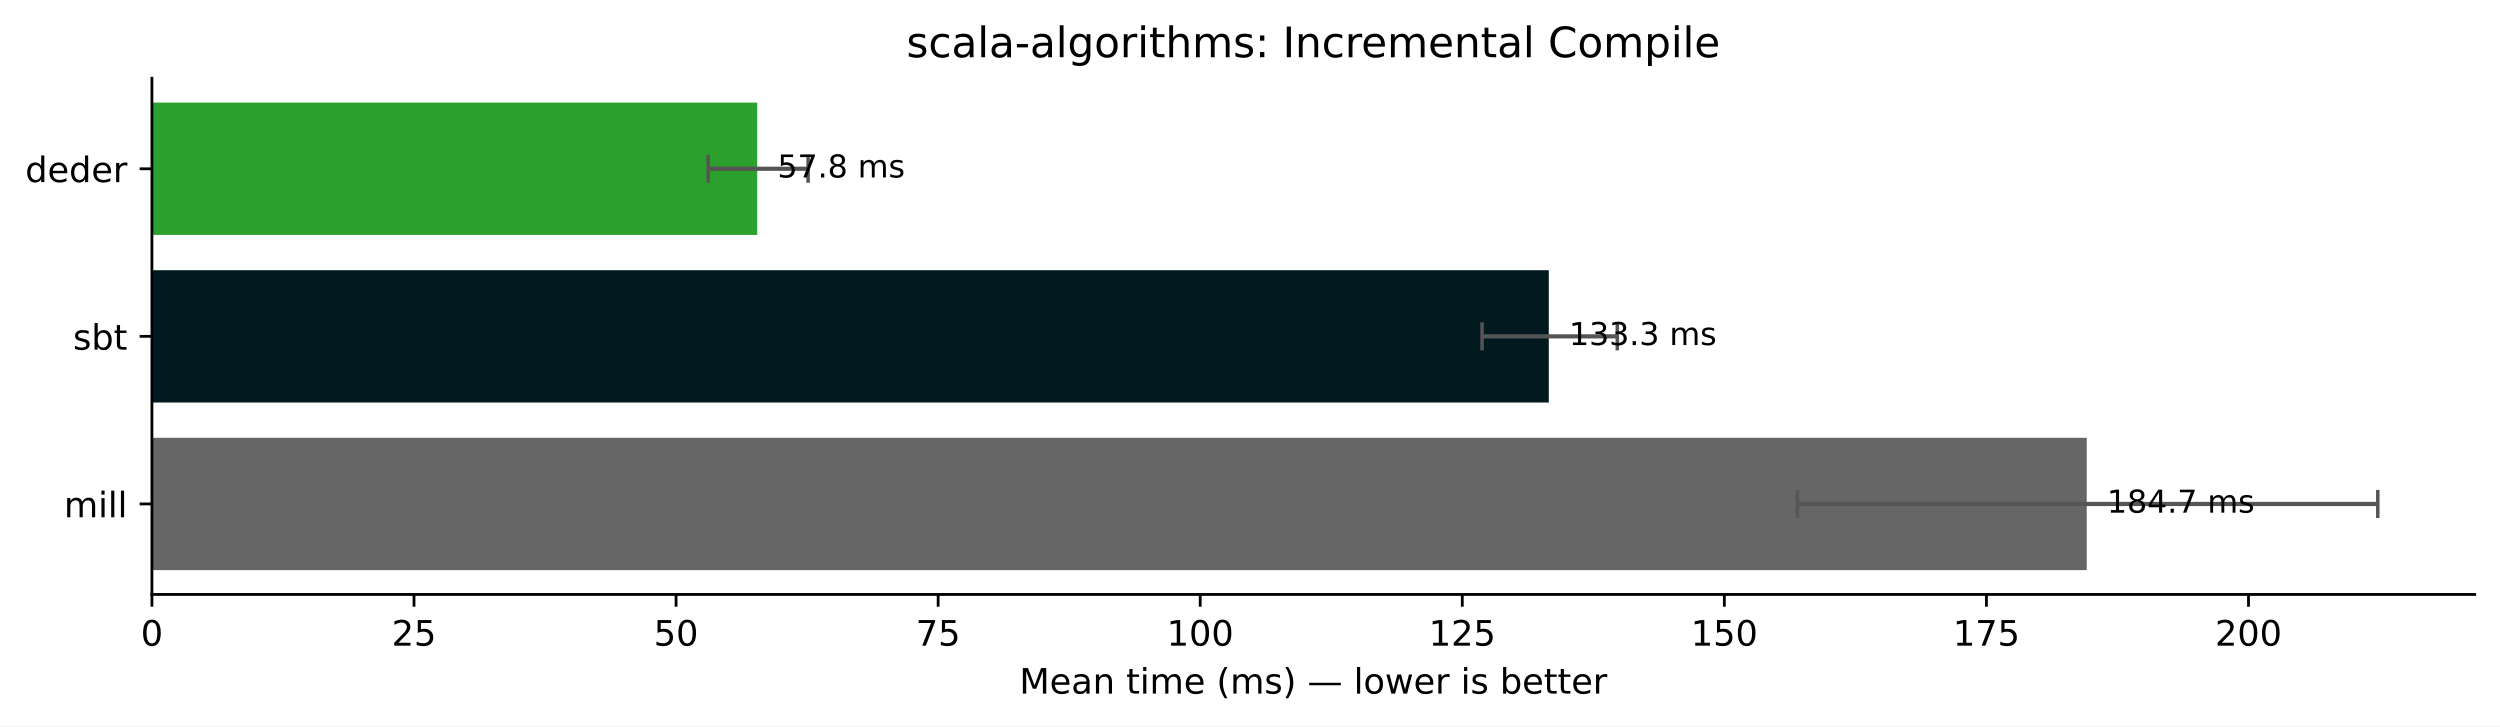
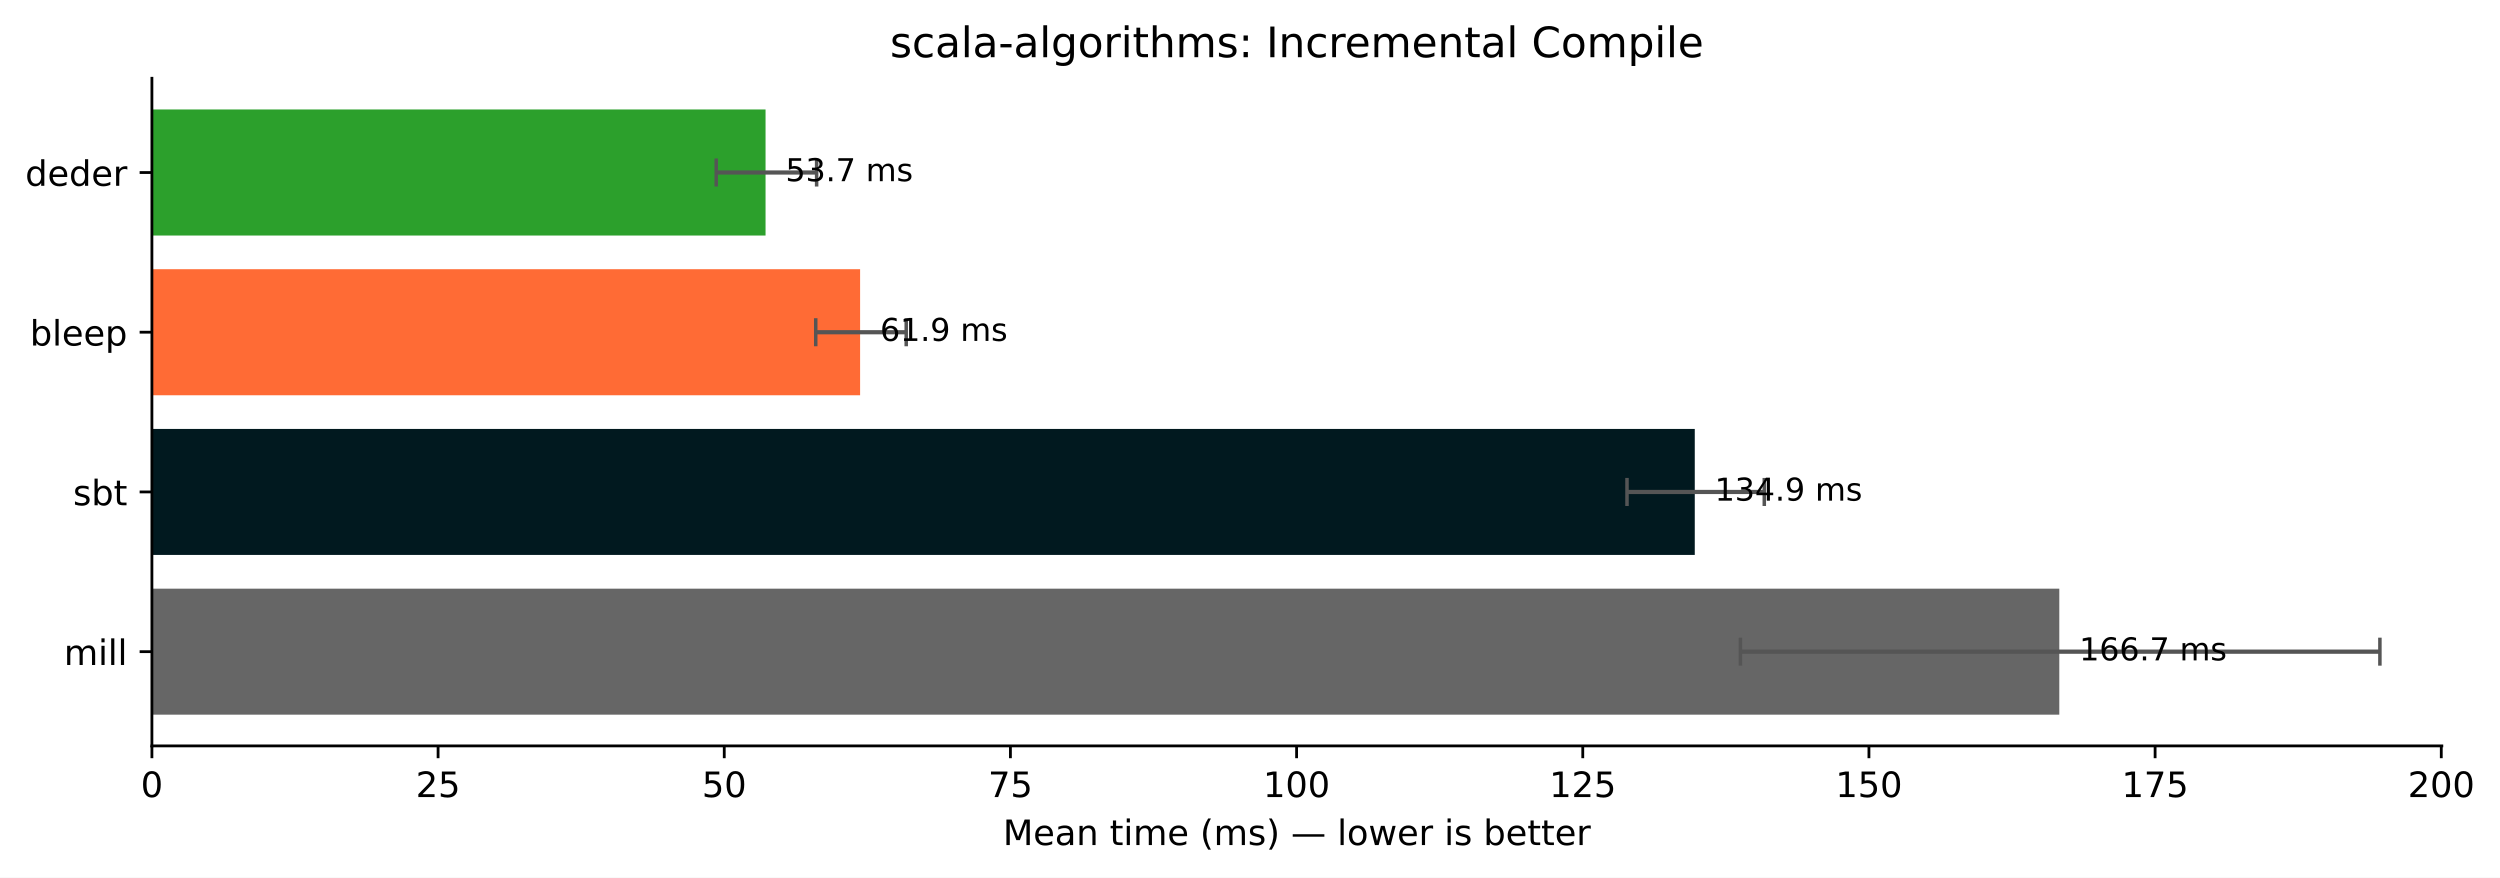
- <svg xmlns="http://www.w3.org/2000/svg" xmlns:xlink="http://www.w3.org/1999/xlink" width="712.754pt" height="207.034pt" viewBox="0 0 712.754 207.034" version="1.1">
+ <svg xmlns="http://www.w3.org/2000/svg" xmlns:xlink="http://www.w3.org/1999/xlink" width="712.825pt" height="250.234pt" viewBox="0 0 712.825 250.234" version="1.1">
  <defs>
    <style type="text/css">*{stroke-linejoin: round; stroke-linecap: butt}</style>
  </defs>
  <g id="figure_1">
    <g id="patch_1">
-       <path d="M 0 207.034  L 712.754 207.034  L 712.754 0  L 0 0  z " style="fill: #ffffff" />
+       <path d="M 0 250.234  L 712.825 250.234  L 712.825 0  L 0 0  z " style="fill: #ffffff" />
    </g>
    <g id="axes_1">
      <g id="patch_2">
-         <path d="M 43.314 169.478  L 705.554 169.478  L 705.554 22.318  L 43.314 22.318  z " style="fill: #ffffff" />
+         <path d="M 43.314 212.678  L 696.238 212.678  L 696.238 22.318  L 43.314 22.318  z " style="fill: #ffffff" />
      </g>
      <g id="patch_3">
-         <path d="M 43.314 162.789  L 595.181 162.789  L 595.181 124.566  L 43.314 124.566  z " clip-path="url(#p8a3616955b)" style="fill: #666666; stroke: #ffffff; stroke-width: 0.5; stroke-linejoin: miter" />
+         <path d="M 43.314 204.025  L 587.417 204.025  L 587.417 167.593  L 43.314 167.593  z " clip-path="url(#p10d11d9555)" style="fill: #666666; stroke: #ffffff; stroke-width: 0.5; stroke-linejoin: miter" />
      </g>
      <g id="patch_4">
-         <path d="M 43.314 115.01  L 441.814 115.01  L 441.814 76.786  L 43.314 76.786  z " clip-path="url(#p8a3616955b)" style="fill: #01191f; stroke: #ffffff; stroke-width: 0.5; stroke-linejoin: miter" />
+         <path d="M 43.314 158.485  L 483.48 158.485  L 483.48 122.052  L 43.314 122.052  z " clip-path="url(#p10d11d9555)" style="fill: #01191f; stroke: #ffffff; stroke-width: 0.5; stroke-linejoin: miter" />
      </g>
      <g id="patch_5">
-         <path d="M 43.314 67.231  L 216.139 67.231  L 216.139 29.007  L 43.314 29.007  z " clip-path="url(#p8a3616955b)" style="fill: #2ca02c; stroke: #ffffff; stroke-width: 0.5; stroke-linejoin: miter" />
+         <path d="M 43.314 112.944  L 245.491 112.944  L 245.491 76.512  L 43.314 76.512  z " clip-path="url(#p10d11d9555)" style="fill: #ff6b35; stroke: #ffffff; stroke-width: 0.5; stroke-linejoin: miter" />
+       </g>
+       <g id="patch_6">
+         <path d="M 43.314 67.403  L 218.531 67.403  L 218.531 30.971  L 43.314 30.971  z " clip-path="url(#p10d11d9555)" style="fill: #2ca02c; stroke: #ffffff; stroke-width: 0.5; stroke-linejoin: miter" />
      </g>
      <g id="matplotlib.axis_1">
        <g id="xtick_1">
          <g id="line2d_1">
            <defs>
-               <path id="m600ea9aae0" d="M 0 0  L 0 3.5  " style="stroke: #000000; stroke-width: 0.8" />
+               <path id="mf89f94b65a" d="M 0 0  L 0 3.5  " style="stroke: #000000; stroke-width: 0.8" />
            </defs>
            <g>
-               <use xlink:href="#m600ea9aae0" x="43.314" y="169.478" style="stroke: #000000; stroke-width: 0.8" />
+               <use xlink:href="#mf89f94b65a" x="43.314" y="212.678" style="stroke: #000000; stroke-width: 0.8" />
            </g>
          </g>
          <g id="text_1">
-             <g transform="translate(40.13281 184.0766) scale(0.1 -0.1)">
+             <g transform="translate(40.13281 227.2766) scale(0.1 -0.1)">
              <defs>
                <path id="DejaVuSans-30" d="M 2034 4250  Q 1547 4250 1301 3770  Q 1056 3291 1056 2328  Q 1056 1369 1301 889  Q 1547 409 2034 409  Q 2525 409 2770 889  Q 3016 1369 3016 2328  Q 3016 3291 2770 3770  Q 2525 4250 2034 4250  z M 2034 4750  Q 2819 4750 3233 4129  Q 3647 3509 3647 2328  Q 3647 1150 3233 529  Q 2819 -91 2034 -91  Q 1250 -91 836 529  Q 422 1150 422 2328  Q 422 3509 836 4129  Q 1250 4750 2034 4750  z " transform="scale(0.015625)" />
              </defs>
              <use xlink:href="#DejaVuSans-30" />
            </g>
          </g>
        </g>
        <g id="xtick_2">
          <g id="line2d_2">
            <g>
-               <use xlink:href="#m600ea9aae0" x="118.031" y="169.478" style="stroke: #000000; stroke-width: 0.8" />
+               <use xlink:href="#mf89f94b65a" x="124.91" y="212.678" style="stroke: #000000; stroke-width: 0.8" />
            </g>
          </g>
          <g id="text_2">
-             <g transform="translate(111.6687 184.0766) scale(0.1 -0.1)">
+             <g transform="translate(118.5475 227.2766) scale(0.1 -0.1)">
              <defs>
                <path id="DejaVuSans-32" d="M 1228 531  L 3431 531  L 3431 0  L 469 0  L 469 531  Q 828 903 1448 1529  Q 2069 2156 2228 2338  Q 2531 2678 2651 2914  Q 2772 3150 2772 3378  Q 2772 3750 2511 3984  Q 2250 4219 1831 4219  Q 1534 4219 1204 4116  Q 875 4013 500 3803  L 500 4441  Q 881 4594 1212 4672  Q 1544 4750 1819 4750  Q 2544 4750 2975 4387  Q 3406 4025 3406 3419  Q 3406 3131 3298 2873  Q 3191 2616 2906 2266  Q 2828 2175 2409 1742  Q 1991 1309 1228 531  z " transform="scale(0.015625)" />
                <path id="DejaVuSans-35" d="M 691 4666  L 3169 4666  L 3169 4134  L 1269 4134  L 1269 2991  Q 1406 3038 1543 3061  Q 1681 3084 1819 3084  Q 2600 3084 3056 2656  Q 3513 2228 3513 1497  Q 3513 744 3044 326  Q 2575 -91 1722 -91  Q 1428 -91 1123 -41  Q 819 9 494 109  L 494 744  Q 775 591 1075 516  Q 1375 441 1709 441  Q 2250 441 2565 725  Q 2881 1009 2881 1497  Q 2881 1984 2565 2268  Q 2250 2553 1709 2553  Q 1456 2553 1204 2497  Q 953 2441 691 2322  L 691 4666  z " transform="scale(0.015625)" />
              </defs>
              <use xlink:href="#DejaVuSans-32" />
              <use xlink:href="#DejaVuSans-35" transform="translate(63.62305 0)" />
            </g>
          </g>
        </g>
        <g id="xtick_3">
          <g id="line2d_3">
            <g>
-               <use xlink:href="#m600ea9aae0" x="192.748" y="169.478" style="stroke: #000000; stroke-width: 0.8" />
+               <use xlink:href="#mf89f94b65a" x="206.506" y="212.678" style="stroke: #000000; stroke-width: 0.8" />
            </g>
          </g>
          <g id="text_3">
-             <g transform="translate(186.3859 184.0766) scale(0.1 -0.1)">
+             <g transform="translate(200.1434 227.2766) scale(0.1 -0.1)">
              <use xlink:href="#DejaVuSans-35" />
              <use xlink:href="#DejaVuSans-30" transform="translate(63.62305 0)" />
            </g>
          </g>
        </g>
        <g id="xtick_4">
          <g id="line2d_4">
            <g>
-               <use xlink:href="#m600ea9aae0" x="267.466" y="169.478" style="stroke: #000000; stroke-width: 0.8" />
+               <use xlink:href="#mf89f94b65a" x="288.102" y="212.678" style="stroke: #000000; stroke-width: 0.8" />
            </g>
          </g>
          <g id="text_4">
-             <g transform="translate(261.103 184.0766) scale(0.1 -0.1)">
+             <g transform="translate(281.7393 227.2766) scale(0.1 -0.1)">
              <defs>
                <path id="DejaVuSans-37" d="M 525 4666  L 3525 4666  L 3525 4397  L 1831 0  L 1172 0  L 2766 4134  L 525 4134  L 525 4666  z " transform="scale(0.015625)" />
              </defs>
              <use xlink:href="#DejaVuSans-37" />
              <use xlink:href="#DejaVuSans-35" transform="translate(63.62305 0)" />
            </g>
          </g>
        </g>
        <g id="xtick_5">
          <g id="line2d_5">
            <g>
-               <use xlink:href="#m600ea9aae0" x="342.183" y="169.478" style="stroke: #000000; stroke-width: 0.8" />
+               <use xlink:href="#mf89f94b65a" x="369.698" y="212.678" style="stroke: #000000; stroke-width: 0.8" />
            </g>
          </g>
          <g id="text_5">
-             <g transform="translate(332.6389 184.0766) scale(0.1 -0.1)">
+             <g transform="translate(360.1539 227.2766) scale(0.1 -0.1)">
              <defs>
                <path id="DejaVuSans-31" d="M 794 531  L 1825 531  L 1825 4091  L 703 3866  L 703 4441  L 1819 4666  L 2450 4666  L 2450 531  L 3481 531  L 3481 0  L 794 0  L 794 531  z " transform="scale(0.015625)" />
              </defs>
              <use xlink:href="#DejaVuSans-31" />
              <use xlink:href="#DejaVuSans-30" transform="translate(63.62305 0)" />
              <use xlink:href="#DejaVuSans-30" transform="translate(127.2461 0)" />
            </g>
          </g>
        </g>
        <g id="xtick_6">
          <g id="line2d_6">
            <g>
-               <use xlink:href="#m600ea9aae0" x="416.9" y="169.478" style="stroke: #000000; stroke-width: 0.8" />
+               <use xlink:href="#mf89f94b65a" x="451.294" y="212.678" style="stroke: #000000; stroke-width: 0.8" />
            </g>
          </g>
          <g id="text_6">
-             <g transform="translate(407.3561 184.0766) scale(0.1 -0.1)">
+             <g transform="translate(441.7498 227.2766) scale(0.1 -0.1)">
              <use xlink:href="#DejaVuSans-31" />
              <use xlink:href="#DejaVuSans-32" transform="translate(63.62305 0)" />
              <use xlink:href="#DejaVuSans-35" transform="translate(127.2461 0)" />
            </g>
          </g>
        </g>
        <g id="xtick_7">
          <g id="line2d_7">
            <g>
-               <use xlink:href="#m600ea9aae0" x="491.617" y="169.478" style="stroke: #000000; stroke-width: 0.8" />
+               <use xlink:href="#mf89f94b65a" x="532.889" y="212.678" style="stroke: #000000; stroke-width: 0.8" />
            </g>
          </g>
          <g id="text_7">
-             <g transform="translate(482.0732 184.0766) scale(0.1 -0.1)">
+             <g transform="translate(523.3457 227.2766) scale(0.1 -0.1)">
              <use xlink:href="#DejaVuSans-31" />
              <use xlink:href="#DejaVuSans-35" transform="translate(63.62305 0)" />
              <use xlink:href="#DejaVuSans-30" transform="translate(127.2461 0)" />
            </g>
          </g>
        </g>
        <g id="xtick_8">
          <g id="line2d_8">
            <g>
-               <use xlink:href="#m600ea9aae0" x="566.334" y="169.478" style="stroke: #000000; stroke-width: 0.8" />
+               <use xlink:href="#mf89f94b65a" x="614.485" y="212.678" style="stroke: #000000; stroke-width: 0.8" />
            </g>
          </g>
          <g id="text_8">
-             <g transform="translate(556.7904 184.0766) scale(0.1 -0.1)">
+             <g transform="translate(604.9416 227.2766) scale(0.1 -0.1)">
              <use xlink:href="#DejaVuSans-31" />
              <use xlink:href="#DejaVuSans-37" transform="translate(63.62305 0)" />
              <use xlink:href="#DejaVuSans-35" transform="translate(127.2461 0)" />
            </g>
          </g>
        </g>
        <g id="xtick_9">
          <g id="line2d_9">
            <g>
-               <use xlink:href="#m600ea9aae0" x="641.051" y="169.478" style="stroke: #000000; stroke-width: 0.8" />
+               <use xlink:href="#mf89f94b65a" x="696.081" y="212.678" style="stroke: #000000; stroke-width: 0.8" />
            </g>
          </g>
          <g id="text_9">
-             <g transform="translate(631.5075 184.0766) scale(0.1 -0.1)">
+             <g transform="translate(686.5375 227.2766) scale(0.1 -0.1)">
              <use xlink:href="#DejaVuSans-32" />
              <use xlink:href="#DejaVuSans-30" transform="translate(63.62305 0)" />
              <use xlink:href="#DejaVuSans-30" transform="translate(127.2461 0)" />
            </g>
          </g>
        </g>
        <g id="text_10">
-           <g transform="translate(290.6372 197.7547) scale(0.1 -0.1)">
+           <g transform="translate(285.9791 240.9547) scale(0.1 -0.1)">
            <defs>
              <path id="DejaVuSans-4d" d="M 628 4666  L 1569 4666  L 2759 1491  L 3956 4666  L 4897 4666  L 4897 0  L 4281 0  L 4281 4097  L 3078 897  L 2444 897  L 1241 4097  L 1241 0  L 628 0  L 628 4666  z " transform="scale(0.015625)" />
              <path id="DejaVuSans-65" d="M 3597 1894  L 3597 1613  L 953 1613  Q 991 1019 1311 708  Q 1631 397 2203 397  Q 2534 397 2845 478  Q 3156 559 3463 722  L 3463 178  Q 3153 47 2828 -22  Q 2503 -91 2169 -91  Q 1331 -91 842 396  Q 353 884 353 1716  Q 353 2575 817 3079  Q 1281 3584 2069 3584  Q 2775 3584 3186 3129  Q 3597 2675 3597 1894  z M 3022 2063  Q 3016 2534 2758 2815  Q 2500 3097 2075 3097  Q 1594 3097 1305 2825  Q 1016 2553 972 2059  L 3022 2063  z " transform="scale(0.015625)" />
              <path id="DejaVuSans-61" d="M 2194 1759  Q 1497 1759 1228 1600  Q 959 1441 959 1056  Q 959 750 1161 570  Q 1363 391 1709 391  Q 2188 391 2477 730  Q 2766 1069 2766 1631  L 2766 1759  L 2194 1759  z M 3341 1997  L 3341 0  L 2766 0  L 2766 531  Q 2569 213 2275 61  Q 1981 -91 1556 -91  Q 1019 -91 701 211  Q 384 513 384 1019  Q 384 1609 779 1909  Q 1175 2209 1959 2209  L 2766 2209  L 2766 2266  Q 2766 2663 2505 2880  Q 2244 3097 1772 3097  Q 1472 3097 1187 3025  Q 903 2953 641 2809  L 641 3341  Q 956 3463 1253 3523  Q 1550 3584 1831 3584  Q 2591 3584 2966 3190  Q 3341 2797 3341 1997  z " transform="scale(0.015625)" />
              <path id="DejaVuSans-6e" d="M 3513 2113  L 3513 0  L 2938 0  L 2938 2094  Q 2938 2591 2744 2837  Q 2550 3084 2163 3084  Q 1697 3084 1428 2787  Q 1159 2491 1159 1978  L 1159 0  L 581 0  L 581 3500  L 1159 3500  L 1159 2956  Q 1366 3272 1645 3428  Q 1925 3584 2291 3584  Q 2894 3584 3203 3211  Q 3513 2838 3513 2113  z " transform="scale(0.015625)" />
              <path id="DejaVuSans-20" transform="scale(0.015625)" />
              <path id="DejaVuSans-74" d="M 1172 4494  L 1172 3500  L 2356 3500  L 2356 3053  L 1172 3053  L 1172 1153  Q 1172 725 1289 603  Q 1406 481 1766 481  L 2356 481  L 2356 0  L 1766 0  Q 1100 0 847 248  Q 594 497 594 1153  L 594 3053  L 172 3053  L 172 3500  L 594 3500  L 594 4494  L 1172 4494  z " transform="scale(0.015625)" />
              <path id="DejaVuSans-69" d="M 603 3500  L 1178 3500  L 1178 0  L 603 0  L 603 3500  z M 603 4863  L 1178 4863  L 1178 4134  L 603 4134  L 603 4863  z " transform="scale(0.015625)" />
              <path id="DejaVuSans-6d" d="M 3328 2828  Q 3544 3216 3844 3400  Q 4144 3584 4550 3584  Q 5097 3584 5394 3201  Q 5691 2819 5691 2113  L 5691 0  L 5113 0  L 5113 2094  Q 5113 2597 4934 2840  Q 4756 3084 4391 3084  Q 3944 3084 3684 2787  Q 3425 2491 3425 1978  L 3425 0  L 2847 0  L 2847 2094  Q 2847 2600 2669 2842  Q 2491 3084 2119 3084  Q 1678 3084 1418 2786  Q 1159 2488 1159 1978  L 1159 0  L 581 0  L 581 3500  L 1159 3500  L 1159 2956  Q 1356 3278 1631 3431  Q 1906 3584 2284 3584  Q 2666 3584 2933 3390  Q 3200 3197 3328 2828  z " transform="scale(0.015625)" />
              <path id="DejaVuSans-28" d="M 1984 4856  Q 1566 4138 1362 3434  Q 1159 2731 1159 2009  Q 1159 1288 1364 580  Q 1569 -128 1984 -844  L 1484 -844  Q 1016 -109 783 600  Q 550 1309 550 2009  Q 550 2706 781 3412  Q 1013 4119 1484 4856  L 1984 4856  z " transform="scale(0.015625)" />
              <path id="DejaVuSans-73" d="M 2834 3397  L 2834 2853  Q 2591 2978 2328 3040  Q 2066 3103 1784 3103  Q 1356 3103 1142 2972  Q 928 2841 928 2578  Q 928 2378 1081 2264  Q 1234 2150 1697 2047  L 1894 2003  Q 2506 1872 2764 1633  Q 3022 1394 3022 966  Q 3022 478 2636 193  Q 2250 -91 1575 -91  Q 1294 -91 989 -36  Q 684 19 347 128  L 347 722  Q 666 556 975 473  Q 1284 391 1588 391  Q 1994 391 2212 530  Q 2431 669 2431 922  Q 2431 1156 2273 1281  Q 2116 1406 1581 1522  L 1381 1569  Q 847 1681 609 1914  Q 372 2147 372 2553  Q 372 3047 722 3315  Q 1072 3584 1716 3584  Q 2034 3584 2315 3537  Q 2597 3491 2834 3397  z " transform="scale(0.015625)" />
              <path id="DejaVuSans-29" d="M 513 4856  L 1013 4856  Q 1481 4119 1714 3412  Q 1947 2706 1947 2009  Q 1947 1309 1714 600  Q 1481 -109 1013 -844  L 513 -844  Q 928 -128 1133 580  Q 1338 1288 1338 2009  Q 1338 2731 1133 3434  Q 928 4138 513 4856  z " transform="scale(0.015625)" />
              <path id="DejaVuSans-2014" d="M 313 1978  L 6088 1978  L 6088 1528  L 313 1528  L 313 1978  z " transform="scale(0.015625)" />
              <path id="DejaVuSans-6c" d="M 603 4863  L 1178 4863  L 1178 0  L 603 0  L 603 4863  z " transform="scale(0.015625)" />
              <path id="DejaVuSans-6f" d="M 1959 3097  Q 1497 3097 1228 2736  Q 959 2375 959 1747  Q 959 1119 1226 758  Q 1494 397 1959 397  Q 2419 397 2687 759  Q 2956 1122 2956 1747  Q 2956 2369 2687 2733  Q 2419 3097 1959 3097  z M 1959 3584  Q 2709 3584 3137 3096  Q 3566 2609 3566 1747  Q 3566 888 3137 398  Q 2709 -91 1959 -91  Q 1206 -91 779 398  Q 353 888 353 1747  Q 353 2609 779 3096  Q 1206 3584 1959 3584  z " transform="scale(0.015625)" />
              <path id="DejaVuSans-77" d="M 269 3500  L 844 3500  L 1563 769  L 2278 3500  L 2956 3500  L 3675 769  L 4391 3500  L 4966 3500  L 4050 0  L 3372 0  L 2619 2869  L 1863 0  L 1184 0  L 269 3500  z " transform="scale(0.015625)" />
              <path id="DejaVuSans-72" d="M 2631 2963  Q 2534 3019 2420 3045  Q 2306 3072 2169 3072  Q 1681 3072 1420 2755  Q 1159 2438 1159 1844  L 1159 0  L 581 0  L 581 3500  L 1159 3500  L 1159 2956  Q 1341 3275 1631 3429  Q 1922 3584 2338 3584  Q 2397 3584 2469 3576  Q 2541 3569 2628 3553  L 2631 2963  z " transform="scale(0.015625)" />
              <path id="DejaVuSans-62" d="M 3116 1747  Q 3116 2381 2855 2742  Q 2594 3103 2138 3103  Q 1681 3103 1420 2742  Q 1159 2381 1159 1747  Q 1159 1113 1420 752  Q 1681 391 2138 391  Q 2594 391 2855 752  Q 3116 1113 3116 1747  z M 1159 2969  Q 1341 3281 1617 3432  Q 1894 3584 2278 3584  Q 2916 3584 3314 3078  Q 3713 2572 3713 1747  Q 3713 922 3314 415  Q 2916 -91 2278 -91  Q 1894 -91 1617 61  Q 1341 213 1159 525  L 1159 0  L 581 0  L 581 4863  L 1159 4863  L 1159 2969  z " transform="scale(0.015625)" />
            </defs>
            <use xlink:href="#DejaVuSans-4d" />
            <use xlink:href="#DejaVuSans-65" transform="translate(86.2793 0)" />
            <use xlink:href="#DejaVuSans-61" transform="translate(147.8027 0)" />
            <use xlink:href="#DejaVuSans-6e" transform="translate(209.082 0)" />
            <use xlink:href="#DejaVuSans-20" transform="translate(272.4609 0)" />
            <use xlink:href="#DejaVuSans-74" transform="translate(304.248 0)" />
            <use xlink:href="#DejaVuSans-69" transform="translate(343.457 0)" />
            <use xlink:href="#DejaVuSans-6d" transform="translate(371.2402 0)" />
            <use xlink:href="#DejaVuSans-65" transform="translate(468.6523 0)" />
            <use xlink:href="#DejaVuSans-20" transform="translate(530.1758 0)" />
            <use xlink:href="#DejaVuSans-28" transform="translate(561.9629 0)" />
            <use xlink:href="#DejaVuSans-6d" transform="translate(600.9766 0)" />
            <use xlink:href="#DejaVuSans-73" transform="translate(698.3887 0)" />
            <use xlink:href="#DejaVuSans-29" transform="translate(750.4883 0)" />
            <use xlink:href="#DejaVuSans-20" transform="translate(789.502 0)" />
            <use xlink:href="#DejaVuSans-2014" transform="translate(821.2891 0)" />
            <use xlink:href="#DejaVuSans-20" transform="translate(921.2891 0)" />
            <use xlink:href="#DejaVuSans-6c" transform="translate(953.0762 0)" />
            <use xlink:href="#DejaVuSans-6f" transform="translate(980.8594 0)" />
            <use xlink:href="#DejaVuSans-77" transform="translate(1042.041 0)" />
            <use xlink:href="#DejaVuSans-65" transform="translate(1123.828 0)" />
            <use xlink:href="#DejaVuSans-72" transform="translate(1185.352 0)" />
            <use xlink:href="#DejaVuSans-20" transform="translate(1226.465 0)" />
            <use xlink:href="#DejaVuSans-69" transform="translate(1258.252 0)" />
            <use xlink:href="#DejaVuSans-73" transform="translate(1286.035 0)" />
            <use xlink:href="#DejaVuSans-20" transform="translate(1338.135 0)" />
            <use xlink:href="#DejaVuSans-62" transform="translate(1369.922 0)" />
            <use xlink:href="#DejaVuSans-65" transform="translate(1433.398 0)" />
            <use xlink:href="#DejaVuSans-74" transform="translate(1494.922 0)" />
            <use xlink:href="#DejaVuSans-74" transform="translate(1534.131 0)" />
            <use xlink:href="#DejaVuSans-65" transform="translate(1573.34 0)" />
            <use xlink:href="#DejaVuSans-72" transform="translate(1634.863 0)" />
          </g>
        </g>
      </g>
      <g id="matplotlib.axis_2">
        <g id="ytick_1">
          <g id="line2d_10">
            <defs>
-               <path id="m3773cedc0c" d="M 0 0  L -3.5 0  " style="stroke: #000000; stroke-width: 0.8" />
+               <path id="m3ec038c1c1" d="M 0 0  L -3.5 0  " style="stroke: #000000; stroke-width: 0.8" />
            </defs>
            <g>
-               <use xlink:href="#m3773cedc0c" x="43.314" y="143.677" style="stroke: #000000; stroke-width: 0.8" />
+               <use xlink:href="#m3ec038c1c1" x="43.314" y="185.809" style="stroke: #000000; stroke-width: 0.8" />
            </g>
          </g>
          <g id="text_11">
-             <g transform="translate(18.23906 147.4766) scale(0.1 -0.1)">
+             <g transform="translate(18.23906 189.6083) scale(0.1 -0.1)">
              <use xlink:href="#DejaVuSans-6d" />
              <use xlink:href="#DejaVuSans-69" transform="translate(97.41211 0)" />
              <use xlink:href="#DejaVuSans-6c" transform="translate(125.1953 0)" />
              <use xlink:href="#DejaVuSans-6c" transform="translate(152.9785 0)" />
            </g>
          </g>
        </g>
        <g id="ytick_2">
          <g id="line2d_11">
            <g>
-               <use xlink:href="#m3773cedc0c" x="43.314" y="95.898" style="stroke: #000000; stroke-width: 0.8" />
+               <use xlink:href="#m3ec038c1c1" x="43.314" y="140.268" style="stroke: #000000; stroke-width: 0.8" />
            </g>
          </g>
          <g id="text_12">
-             <g transform="translate(20.83594 99.69734) scale(0.1 -0.1)">
+             <g transform="translate(20.83594 144.0677) scale(0.1 -0.1)">
              <use xlink:href="#DejaVuSans-73" />
              <use xlink:href="#DejaVuSans-62" transform="translate(52.09961 0)" />
              <use xlink:href="#DejaVuSans-74" transform="translate(115.5762 0)" />
            </g>
          </g>
        </g>
        <g id="ytick_3">
          <g id="line2d_12">
            <g>
-               <use xlink:href="#m3773cedc0c" x="43.314" y="48.119" style="stroke: #000000; stroke-width: 0.8" />
+               <use xlink:href="#m3ec038c1c1" x="43.314" y="94.728" style="stroke: #000000; stroke-width: 0.8" />
            </g>
          </g>
          <g id="text_13">
-             <g transform="translate(7.2 51.91812) scale(0.1 -0.1)">
+             <g transform="translate(8.532813 98.52701) scale(0.1 -0.1)">
+               <defs>
+                 <path id="DejaVuSans-70" d="M 1159 525  L 1159 -1331  L 581 -1331  L 581 3500  L 1159 3500  L 1159 2969  Q 1341 3281 1617 3432  Q 1894 3584 2278 3584  Q 2916 3584 3314 3078  Q 3713 2572 3713 1747  Q 3713 922 3314 415  Q 2916 -91 2278 -91  Q 1894 -91 1617 61  Q 1341 213 1159 525  z M 3116 1747  Q 3116 2381 2855 2742  Q 2594 3103 2138 3103  Q 1681 3103 1420 2742  Q 1159 2381 1159 1747  Q 1159 1113 1420 752  Q 1681 391 2138 391  Q 2594 391 2855 752  Q 3116 1113 3116 1747  z " transform="scale(0.015625)" />
+               </defs>
+               <use xlink:href="#DejaVuSans-62" />
+               <use xlink:href="#DejaVuSans-6c" transform="translate(63.47656 0)" />
+               <use xlink:href="#DejaVuSans-65" transform="translate(91.25977 0)" />
+               <use xlink:href="#DejaVuSans-65" transform="translate(152.7832 0)" />
+               <use xlink:href="#DejaVuSans-70" transform="translate(214.3066 0)" />
+             </g>
+           </g>
+         </g>
+         <g id="ytick_4">
+           <g id="line2d_13">
+             <g>
+               <use xlink:href="#m3ec038c1c1" x="43.314" y="49.187" style="stroke: #000000; stroke-width: 0.8" />
+             </g>
+           </g>
+           <g id="text_14">
+             <g transform="translate(7.2 52.98634) scale(0.1 -0.1)">
              <defs>
                <path id="DejaVuSans-64" d="M 2906 2969  L 2906 4863  L 3481 4863  L 3481 0  L 2906 0  L 2906 525  Q 2725 213 2448 61  Q 2172 -91 1784 -91  Q 1150 -91 751 415  Q 353 922 353 1747  Q 353 2572 751 3078  Q 1150 3584 1784 3584  Q 2172 3584 2448 3432  Q 2725 3281 2906 2969  z M 947 1747  Q 947 1113 1208 752  Q 1469 391 1925 391  Q 2381 391 2643 752  Q 2906 1113 2906 1747  Q 2906 2381 2643 2742  Q 2381 3103 1925 3103  Q 1469 3103 1208 2742  Q 947 2381 947 1747  z " transform="scale(0.015625)" />
              </defs>
              <use xlink:href="#DejaVuSans-64" />
              <use xlink:href="#DejaVuSans-65" transform="translate(63.47656 0)" />
              <use xlink:href="#DejaVuSans-64" transform="translate(125 0)" />
              <use xlink:href="#DejaVuSans-65" transform="translate(188.4766 0)" />
              <use xlink:href="#DejaVuSans-72" transform="translate(250 0)" />
            </g>
          </g>
        </g>
      </g>
      <g id="LineCollection_1">
-         <path d="M 512.448 143.677  L 677.913 143.677  " clip-path="url(#p8a3616955b)" style="fill: none; stroke: #555555; stroke-width: 1.2" />
-         <path d="M 422.535 95.898  L 461.094 95.898  " clip-path="url(#p8a3616955b)" style="fill: none; stroke: #555555; stroke-width: 1.2" />
-         <path d="M 201.89 48.119  L 230.389 48.119  " clip-path="url(#p8a3616955b)" style="fill: none; stroke: #555555; stroke-width: 1.2" />
-       </g>
-       <g id="line2d_13">
+         <path d="M 496.253 185.809  L 678.581 185.809  " clip-path="url(#p10d11d9555)" style="fill: none; stroke: #555555; stroke-width: 1.2" />
+         <path d="M 463.907 140.268  L 503.052 140.268  " clip-path="url(#p10d11d9555)" style="fill: none; stroke: #555555; stroke-width: 1.2" />
+         <path d="M 232.59 94.728  L 258.391 94.728  " clip-path="url(#p10d11d9555)" style="fill: none; stroke: #555555; stroke-width: 1.2" />
+         <path d="M 204.219 49.187  L 232.844 49.187  " clip-path="url(#p10d11d9555)" style="fill: none; stroke: #555555; stroke-width: 1.2" />
+       </g>
+       <g id="line2d_14">
        <defs>
-           <path id="mcc9d222d9a" d="M 0 4  L 0 -4  " style="stroke: #555555" />
+           <path id="m3d86e5e3bd" d="M 0 4  L 0 -4  " style="stroke: #555555" />
        </defs>
-         <g clip-path="url(#p8a3616955b)">
-           <use xlink:href="#mcc9d222d9a" x="512.448" y="143.677" style="fill: #1f77b4; stroke: #555555" />
-           <use xlink:href="#mcc9d222d9a" x="422.535" y="95.898" style="fill: #1f77b4; stroke: #555555" />
-           <use xlink:href="#mcc9d222d9a" x="201.89" y="48.119" style="fill: #1f77b4; stroke: #555555" />
-         </g>
-       </g>
-       <g id="line2d_14">
-         <g clip-path="url(#p8a3616955b)">
-           <use xlink:href="#mcc9d222d9a" x="677.913" y="143.677" style="fill: #1f77b4; stroke: #555555" />
-           <use xlink:href="#mcc9d222d9a" x="461.094" y="95.898" style="fill: #1f77b4; stroke: #555555" />
-           <use xlink:href="#mcc9d222d9a" x="230.389" y="48.119" style="fill: #1f77b4; stroke: #555555" />
-         </g>
-       </g>
-       <g id="patch_6">
-         <path d="M 43.314 169.478  L 43.314 22.318  " style="fill: none; stroke: #000000; stroke-width: 0.8; stroke-linejoin: miter; stroke-linecap: square" />
+         <g clip-path="url(#p10d11d9555)">
+           <use xlink:href="#m3d86e5e3bd" x="496.253" y="185.809" style="fill: #1f77b4; stroke: #555555" />
+           <use xlink:href="#m3d86e5e3bd" x="463.907" y="140.268" style="fill: #1f77b4; stroke: #555555" />
+           <use xlink:href="#m3d86e5e3bd" x="232.59" y="94.728" style="fill: #1f77b4; stroke: #555555" />
+           <use xlink:href="#m3d86e5e3bd" x="204.219" y="49.187" style="fill: #1f77b4; stroke: #555555" />
+         </g>
+       </g>
+       <g id="line2d_15">
+         <g clip-path="url(#p10d11d9555)">
+           <use xlink:href="#m3d86e5e3bd" x="678.581" y="185.809" style="fill: #1f77b4; stroke: #555555" />
+           <use xlink:href="#m3d86e5e3bd" x="503.052" y="140.268" style="fill: #1f77b4; stroke: #555555" />
+           <use xlink:href="#m3d86e5e3bd" x="258.391" y="94.728" style="fill: #1f77b4; stroke: #555555" />
+           <use xlink:href="#m3d86e5e3bd" x="232.844" y="49.187" style="fill: #1f77b4; stroke: #555555" />
+         </g>
      </g>
      <g id="patch_7">
-         <path d="M 43.314 169.478  L 705.554 169.478  " style="fill: none; stroke: #000000; stroke-width: 0.8; stroke-linejoin: miter; stroke-linecap: square" />
-       </g>
-       <g id="text_14">
-         <g transform="translate(600.6994 146.1608) scale(0.09 -0.09)">
+         <path d="M 43.314 212.678  L 43.314 22.318  " style="fill: none; stroke: #000000; stroke-width: 0.8; stroke-linejoin: miter; stroke-linecap: square" />
+       </g>
+       <g id="patch_8">
+         <path d="M 43.314 212.678  L 696.238 212.678  " style="fill: none; stroke: #000000; stroke-width: 0.8; stroke-linejoin: miter; stroke-linecap: square" />
+       </g>
+       <g id="text_15">
+         <g transform="translate(592.8583 188.2926) scale(0.09 -0.09)">
          <defs>
-             <path id="DejaVuSans-38" d="M 2034 2216  Q 1584 2216 1326 1975  Q 1069 1734 1069 1313  Q 1069 891 1326 650  Q 1584 409 2034 409  Q 2484 409 2743 651  Q 3003 894 3003 1313  Q 3003 1734 2745 1975  Q 2488 2216 2034 2216  z M 1403 2484  Q 997 2584 770 2862  Q 544 3141 544 3541  Q 544 4100 942 4425  Q 1341 4750 2034 4750  Q 2731 4750 3128 4425  Q 3525 4100 3525 3541  Q 3525 3141 3298 2862  Q 3072 2584 2669 2484  Q 3125 2378 3379 2068  Q 3634 1759 3634 1313  Q 3634 634 3220 271  Q 2806 -91 2034 -91  Q 1263 -91 848 271  Q 434 634 434 1313  Q 434 1759 690 2068  Q 947 2378 1403 2484  z M 1172 3481  Q 1172 3119 1398 2916  Q 1625 2713 2034 2713  Q 2441 2713 2670 2916  Q 2900 3119 2900 3481  Q 2900 3844 2670 4047  Q 2441 4250 2034 4250  Q 1625 4250 1398 4047  Q 1172 3844 1172 3481  z " transform="scale(0.015625)" />
-             <path id="DejaVuSans-34" d="M 2419 4116  L 825 1625  L 2419 1625  L 2419 4116  z M 2253 4666  L 3047 4666  L 3047 1625  L 3713 1625  L 3713 1100  L 3047 1100  L 3047 0  L 2419 0  L 2419 1100  L 313 1100  L 313 1709  L 2253 4666  z " transform="scale(0.015625)" />
+             <path id="DejaVuSans-36" d="M 2113 2584  Q 1688 2584 1439 2293  Q 1191 2003 1191 1497  Q 1191 994 1439 701  Q 1688 409 2113 409  Q 2538 409 2786 701  Q 3034 994 3034 1497  Q 3034 2003 2786 2293  Q 2538 2584 2113 2584  z M 3366 4563  L 3366 3988  Q 3128 4100 2886 4159  Q 2644 4219 2406 4219  Q 1781 4219 1451 3797  Q 1122 3375 1075 2522  Q 1259 2794 1537 2939  Q 1816 3084 2150 3084  Q 2853 3084 3261 2657  Q 3669 2231 3669 1497  Q 3669 778 3244 343  Q 2819 -91 2113 -91  Q 1303 -91 875 529  Q 447 1150 447 2328  Q 447 3434 972 4092  Q 1497 4750 2381 4750  Q 2619 4750 2861 4703  Q 3103 4656 3366 4563  z " transform="scale(0.015625)" />
            <path id="DejaVuSans-2e" d="M 684 794  L 1344 794  L 1344 0  L 684 0  L 684 794  z " transform="scale(0.015625)" />
          </defs>
          <use xlink:href="#DejaVuSans-31" />
-           <use xlink:href="#DejaVuSans-38" transform="translate(63.62305 0)" />
-           <use xlink:href="#DejaVuSans-34" transform="translate(127.2461 0)" />
+           <use xlink:href="#DejaVuSans-36" transform="translate(63.62305 0)" />
+           <use xlink:href="#DejaVuSans-36" transform="translate(127.2461 0)" />
          <use xlink:href="#DejaVuSans-2e" transform="translate(190.8691 0)" />
          <use xlink:href="#DejaVuSans-37" transform="translate(222.6562 0)" />
          <use xlink:href="#DejaVuSans-20" transform="translate(286.2793 0)" />
          <use xlink:href="#DejaVuSans-6d" transform="translate(318.0664 0)" />
          <use xlink:href="#DejaVuSans-73" transform="translate(415.4785 0)" />
        </g>
      </g>
-       <g id="text_15">
-         <g transform="translate(447.3331 98.38156) scale(0.09 -0.09)">
+       <g id="text_16">
+         <g transform="translate(488.9207 142.7519) scale(0.09 -0.09)">
          <defs>
            <path id="DejaVuSans-33" d="M 2597 2516  Q 3050 2419 3304 2112  Q 3559 1806 3559 1356  Q 3559 666 3084 287  Q 2609 -91 1734 -91  Q 1441 -91 1130 -33  Q 819 25 488 141  L 488 750  Q 750 597 1062 519  Q 1375 441 1716 441  Q 2309 441 2620 675  Q 2931 909 2931 1356  Q 2931 1769 2642 2001  Q 2353 2234 1838 2234  L 1294 2234  L 1294 2753  L 1863 2753  Q 2328 2753 2575 2939  Q 2822 3125 2822 3475  Q 2822 3834 2567 4026  Q 2313 4219 1838 4219  Q 1578 4219 1281 4162  Q 984 4106 628 3988  L 628 4550  Q 988 4650 1302 4700  Q 1616 4750 1894 4750  Q 2613 4750 3031 4423  Q 3450 4097 3450 3541  Q 3450 3153 3228 2886  Q 3006 2619 2597 2516  z " transform="scale(0.015625)" />
+             <path id="DejaVuSans-34" d="M 2419 4116  L 825 1625  L 2419 1625  L 2419 4116  z M 2253 4666  L 3047 4666  L 3047 1625  L 3713 1625  L 3713 1100  L 3047 1100  L 3047 0  L 2419 0  L 2419 1100  L 313 1100  L 313 1709  L 2253 4666  z " transform="scale(0.015625)" />
+             <path id="DejaVuSans-39" d="M 703 97  L 703 672  Q 941 559 1184 500  Q 1428 441 1663 441  Q 2288 441 2617 861  Q 2947 1281 2994 2138  Q 2813 1869 2534 1725  Q 2256 1581 1919 1581  Q 1219 1581 811 2004  Q 403 2428 403 3163  Q 403 3881 828 4315  Q 1253 4750 1959 4750  Q 2769 4750 3195 4129  Q 3622 3509 3622 2328  Q 3622 1225 3098 567  Q 2575 -91 1691 -91  Q 1453 -91 1209 -44  Q 966 3 703 97  z M 1959 2075  Q 2384 2075 2632 2365  Q 2881 2656 2881 3163  Q 2881 3666 2632 3958  Q 2384 4250 1959 4250  Q 1534 4250 1286 3958  Q 1038 3666 1038 3163  Q 1038 2656 1286 2365  Q 1534 2075 1959 2075  z " transform="scale(0.015625)" />
          </defs>
          <use xlink:href="#DejaVuSans-31" />
          <use xlink:href="#DejaVuSans-33" transform="translate(63.62305 0)" />
-           <use xlink:href="#DejaVuSans-33" transform="translate(127.2461 0)" />
+           <use xlink:href="#DejaVuSans-34" transform="translate(127.2461 0)" />
          <use xlink:href="#DejaVuSans-2e" transform="translate(190.8691 0)" />
-           <use xlink:href="#DejaVuSans-33" transform="translate(222.6562 0)" />
+           <use xlink:href="#DejaVuSans-39" transform="translate(222.6562 0)" />
          <use xlink:href="#DejaVuSans-20" transform="translate(286.2793 0)" />
          <use xlink:href="#DejaVuSans-6d" transform="translate(318.0664 0)" />
          <use xlink:href="#DejaVuSans-73" transform="translate(415.4785 0)" />
        </g>
      </g>
-       <g id="text_16">
-         <g transform="translate(221.6579 50.60234) scale(0.09 -0.09)">
-           <use xlink:href="#DejaVuSans-35" />
-           <use xlink:href="#DejaVuSans-37" transform="translate(63.62305 0)" />
+       <g id="text_17">
+         <g transform="translate(250.9315 97.21123) scale(0.09 -0.09)">
+           <use xlink:href="#DejaVuSans-36" />
+           <use xlink:href="#DejaVuSans-31" transform="translate(63.62305 0)" />
          <use xlink:href="#DejaVuSans-2e" transform="translate(127.2461 0)" />
-           <use xlink:href="#DejaVuSans-38" transform="translate(159.0332 0)" />
+           <use xlink:href="#DejaVuSans-39" transform="translate(159.0332 0)" />
          <use xlink:href="#DejaVuSans-20" transform="translate(222.6562 0)" />
          <use xlink:href="#DejaVuSans-6d" transform="translate(254.4434 0)" />
          <use xlink:href="#DejaVuSans-73" transform="translate(351.8555 0)" />
        </g>
      </g>
-       <g id="text_17">
-         <g transform="translate(258.4372 16.31812) scale(0.12 -0.12)">
+       <g id="text_18">
+         <g transform="translate(223.9722 51.67056) scale(0.09 -0.09)">
+           <use xlink:href="#DejaVuSans-35" />
+           <use xlink:href="#DejaVuSans-33" transform="translate(63.62305 0)" />
+           <use xlink:href="#DejaVuSans-2e" transform="translate(127.2461 0)" />
+           <use xlink:href="#DejaVuSans-37" transform="translate(159.0332 0)" />
+           <use xlink:href="#DejaVuSans-20" transform="translate(222.6562 0)" />
+           <use xlink:href="#DejaVuSans-6d" transform="translate(254.4434 0)" />
+           <use xlink:href="#DejaVuSans-73" transform="translate(351.8555 0)" />
+         </g>
+       </g>
+       <g id="text_19">
+         <g transform="translate(253.7791 16.31812) scale(0.12 -0.12)">
          <defs>
            <path id="DejaVuSans-63" d="M 3122 3366  L 3122 2828  Q 2878 2963 2633 3030  Q 2388 3097 2138 3097  Q 1578 3097 1268 2742  Q 959 2388 959 1747  Q 959 1106 1268 751  Q 1578 397 2138 397  Q 2388 397 2633 464  Q 2878 531 3122 666  L 3122 134  Q 2881 22 2623 -34  Q 2366 -91 2075 -91  Q 1284 -91 818 406  Q 353 903 353 1747  Q 353 2603 823 3093  Q 1294 3584 2113 3584  Q 2378 3584 2631 3529  Q 2884 3475 3122 3366  z " transform="scale(0.015625)" />
            <path id="DejaVuSans-2d" d="M 313 2009  L 1997 2009  L 1997 1497  L 313 1497  L 313 2009  z " transform="scale(0.015625)" />
            <path id="DejaVuSans-67" d="M 2906 1791  Q 2906 2416 2648 2759  Q 2391 3103 1925 3103  Q 1463 3103 1205 2759  Q 947 2416 947 1791  Q 947 1169 1205 825  Q 1463 481 1925 481  Q 2391 481 2648 825  Q 2906 1169 2906 1791  z M 3481 434  Q 3481 -459 3084 -895  Q 2688 -1331 1869 -1331  Q 1566 -1331 1297 -1286  Q 1028 -1241 775 -1147  L 775 -588  Q 1028 -725 1275 -790  Q 1522 -856 1778 -856  Q 2344 -856 2625 -561  Q 2906 -266 2906 331  L 2906 616  Q 2728 306 2450 153  Q 2172 0 1784 0  Q 1141 0 747 490  Q 353 981 353 1791  Q 353 2603 747 3093  Q 1141 3584 1784 3584  Q 2172 3584 2450 3431  Q 2728 3278 2906 2969  L 2906 3500  L 3481 3500  L 3481 434  z " transform="scale(0.015625)" />
            <path id="DejaVuSans-68" d="M 3513 2113  L 3513 0  L 2938 0  L 2938 2094  Q 2938 2591 2744 2837  Q 2550 3084 2163 3084  Q 1697 3084 1428 2787  Q 1159 2491 1159 1978  L 1159 0  L 581 0  L 581 4863  L 1159 4863  L 1159 2956  Q 1366 3272 1645 3428  Q 1925 3584 2291 3584  Q 2894 3584 3203 3211  Q 3513 2838 3513 2113  z " transform="scale(0.015625)" />
            <path id="DejaVuSans-3a" d="M 750 794  L 1409 794  L 1409 0  L 750 0  L 750 794  z M 750 3309  L 1409 3309  L 1409 2516  L 750 2516  L 750 3309  z " transform="scale(0.015625)" />
            <path id="DejaVuSans-49" d="M 628 4666  L 1259 4666  L 1259 0  L 628 0  L 628 4666  z " transform="scale(0.015625)" />
            <path id="DejaVuSans-43" d="M 4122 4306  L 4122 3641  Q 3803 3938 3442 4084  Q 3081 4231 2675 4231  Q 1875 4231 1450 3742  Q 1025 3253 1025 2328  Q 1025 1406 1450 917  Q 1875 428 2675 428  Q 3081 428 3442 575  Q 3803 722 4122 1019  L 4122 359  Q 3791 134 3420 21  Q 3050 -91 2638 -91  Q 1578 -91 968 557  Q 359 1206 359 2328  Q 359 3453 968 4101  Q 1578 4750 2638 4750  Q 3056 4750 3426 4639  Q 3797 4528 4122 4306  z " transform="scale(0.015625)" />
-             <path id="DejaVuSans-70" d="M 1159 525  L 1159 -1331  L 581 -1331  L 581 3500  L 1159 3500  L 1159 2969  Q 1341 3281 1617 3432  Q 1894 3584 2278 3584  Q 2916 3584 3314 3078  Q 3713 2572 3713 1747  Q 3713 922 3314 415  Q 2916 -91 2278 -91  Q 1894 -91 1617 61  Q 1341 213 1159 525  z M 3116 1747  Q 3116 2381 2855 2742  Q 2594 3103 2138 3103  Q 1681 3103 1420 2742  Q 1159 2381 1159 1747  Q 1159 1113 1420 752  Q 1681 391 2138 391  Q 2594 391 2855 752  Q 3116 1113 3116 1747  z " transform="scale(0.015625)" />
          </defs>
          <use xlink:href="#DejaVuSans-73" />
          <use xlink:href="#DejaVuSans-63" transform="translate(52.09961 0)" />
          <use xlink:href="#DejaVuSans-61" transform="translate(107.0801 0)" />
          <use xlink:href="#DejaVuSans-6c" transform="translate(168.3594 0)" />
          <use xlink:href="#DejaVuSans-61" transform="translate(196.1426 0)" />
          <use xlink:href="#DejaVuSans-2d" transform="translate(257.4219 0)" />
          <use xlink:href="#DejaVuSans-61" transform="translate(293.5059 0)" />
          <use xlink:href="#DejaVuSans-6c" transform="translate(354.7852 0)" />
          <use xlink:href="#DejaVuSans-67" transform="translate(382.5684 0)" />
          <use xlink:href="#DejaVuSans-6f" transform="translate(446.0449 0)" />
          <use xlink:href="#DejaVuSans-72" transform="translate(507.2266 0)" />
          <use xlink:href="#DejaVuSans-69" transform="translate(548.3398 0)" />
          <use xlink:href="#DejaVuSans-74" transform="translate(576.123 0)" />
          <use xlink:href="#DejaVuSans-68" transform="translate(615.332 0)" />
          <use xlink:href="#DejaVuSans-6d" transform="translate(678.7109 0)" />
          <use xlink:href="#DejaVuSans-73" transform="translate(776.123 0)" />
          <use xlink:href="#DejaVuSans-3a" transform="translate(828.2227 0)" />
          <use xlink:href="#DejaVuSans-20" transform="translate(861.9141 0)" />
          <use xlink:href="#DejaVuSans-49" transform="translate(893.7012 0)" />
          <use xlink:href="#DejaVuSans-6e" transform="translate(923.1934 0)" />
          <use xlink:href="#DejaVuSans-63" transform="translate(986.5723 0)" />
          <use xlink:href="#DejaVuSans-72" transform="translate(1041.553 0)" />
          <use xlink:href="#DejaVuSans-65" transform="translate(1080.416 0)" />
          <use xlink:href="#DejaVuSans-6d" transform="translate(1141.939 0)" />
          <use xlink:href="#DejaVuSans-65" transform="translate(1239.352 0)" />
          <use xlink:href="#DejaVuSans-6e" transform="translate(1300.875 0)" />
          <use xlink:href="#DejaVuSans-74" transform="translate(1364.254 0)" />
          <use xlink:href="#DejaVuSans-61" transform="translate(1403.463 0)" />
          <use xlink:href="#DejaVuSans-6c" transform="translate(1464.742 0)" />
          <use xlink:href="#DejaVuSans-20" transform="translate(1492.525 0)" />
          <use xlink:href="#DejaVuSans-43" transform="translate(1524.312 0)" />
          <use xlink:href="#DejaVuSans-6f" transform="translate(1594.137 0)" />
          <use xlink:href="#DejaVuSans-6d" transform="translate(1655.318 0)" />
          <use xlink:href="#DejaVuSans-70" transform="translate(1752.73 0)" />
          <use xlink:href="#DejaVuSans-69" transform="translate(1816.207 0)" />
          <use xlink:href="#DejaVuSans-6c" transform="translate(1843.99 0)" />
          <use xlink:href="#DejaVuSans-65" transform="translate(1871.773 0)" />
        </g>
      </g>
    </g>
  </g>
  <defs>
-     <clipPath id="p8a3616955b">
-       <rect x="43.314" y="22.318" width="662.24" height="147.16" />
+     <clipPath id="p10d11d9555">
+       <rect x="43.314" y="22.318" width="652.924" height="190.36" />
    </clipPath>
  </defs>
</svg>
